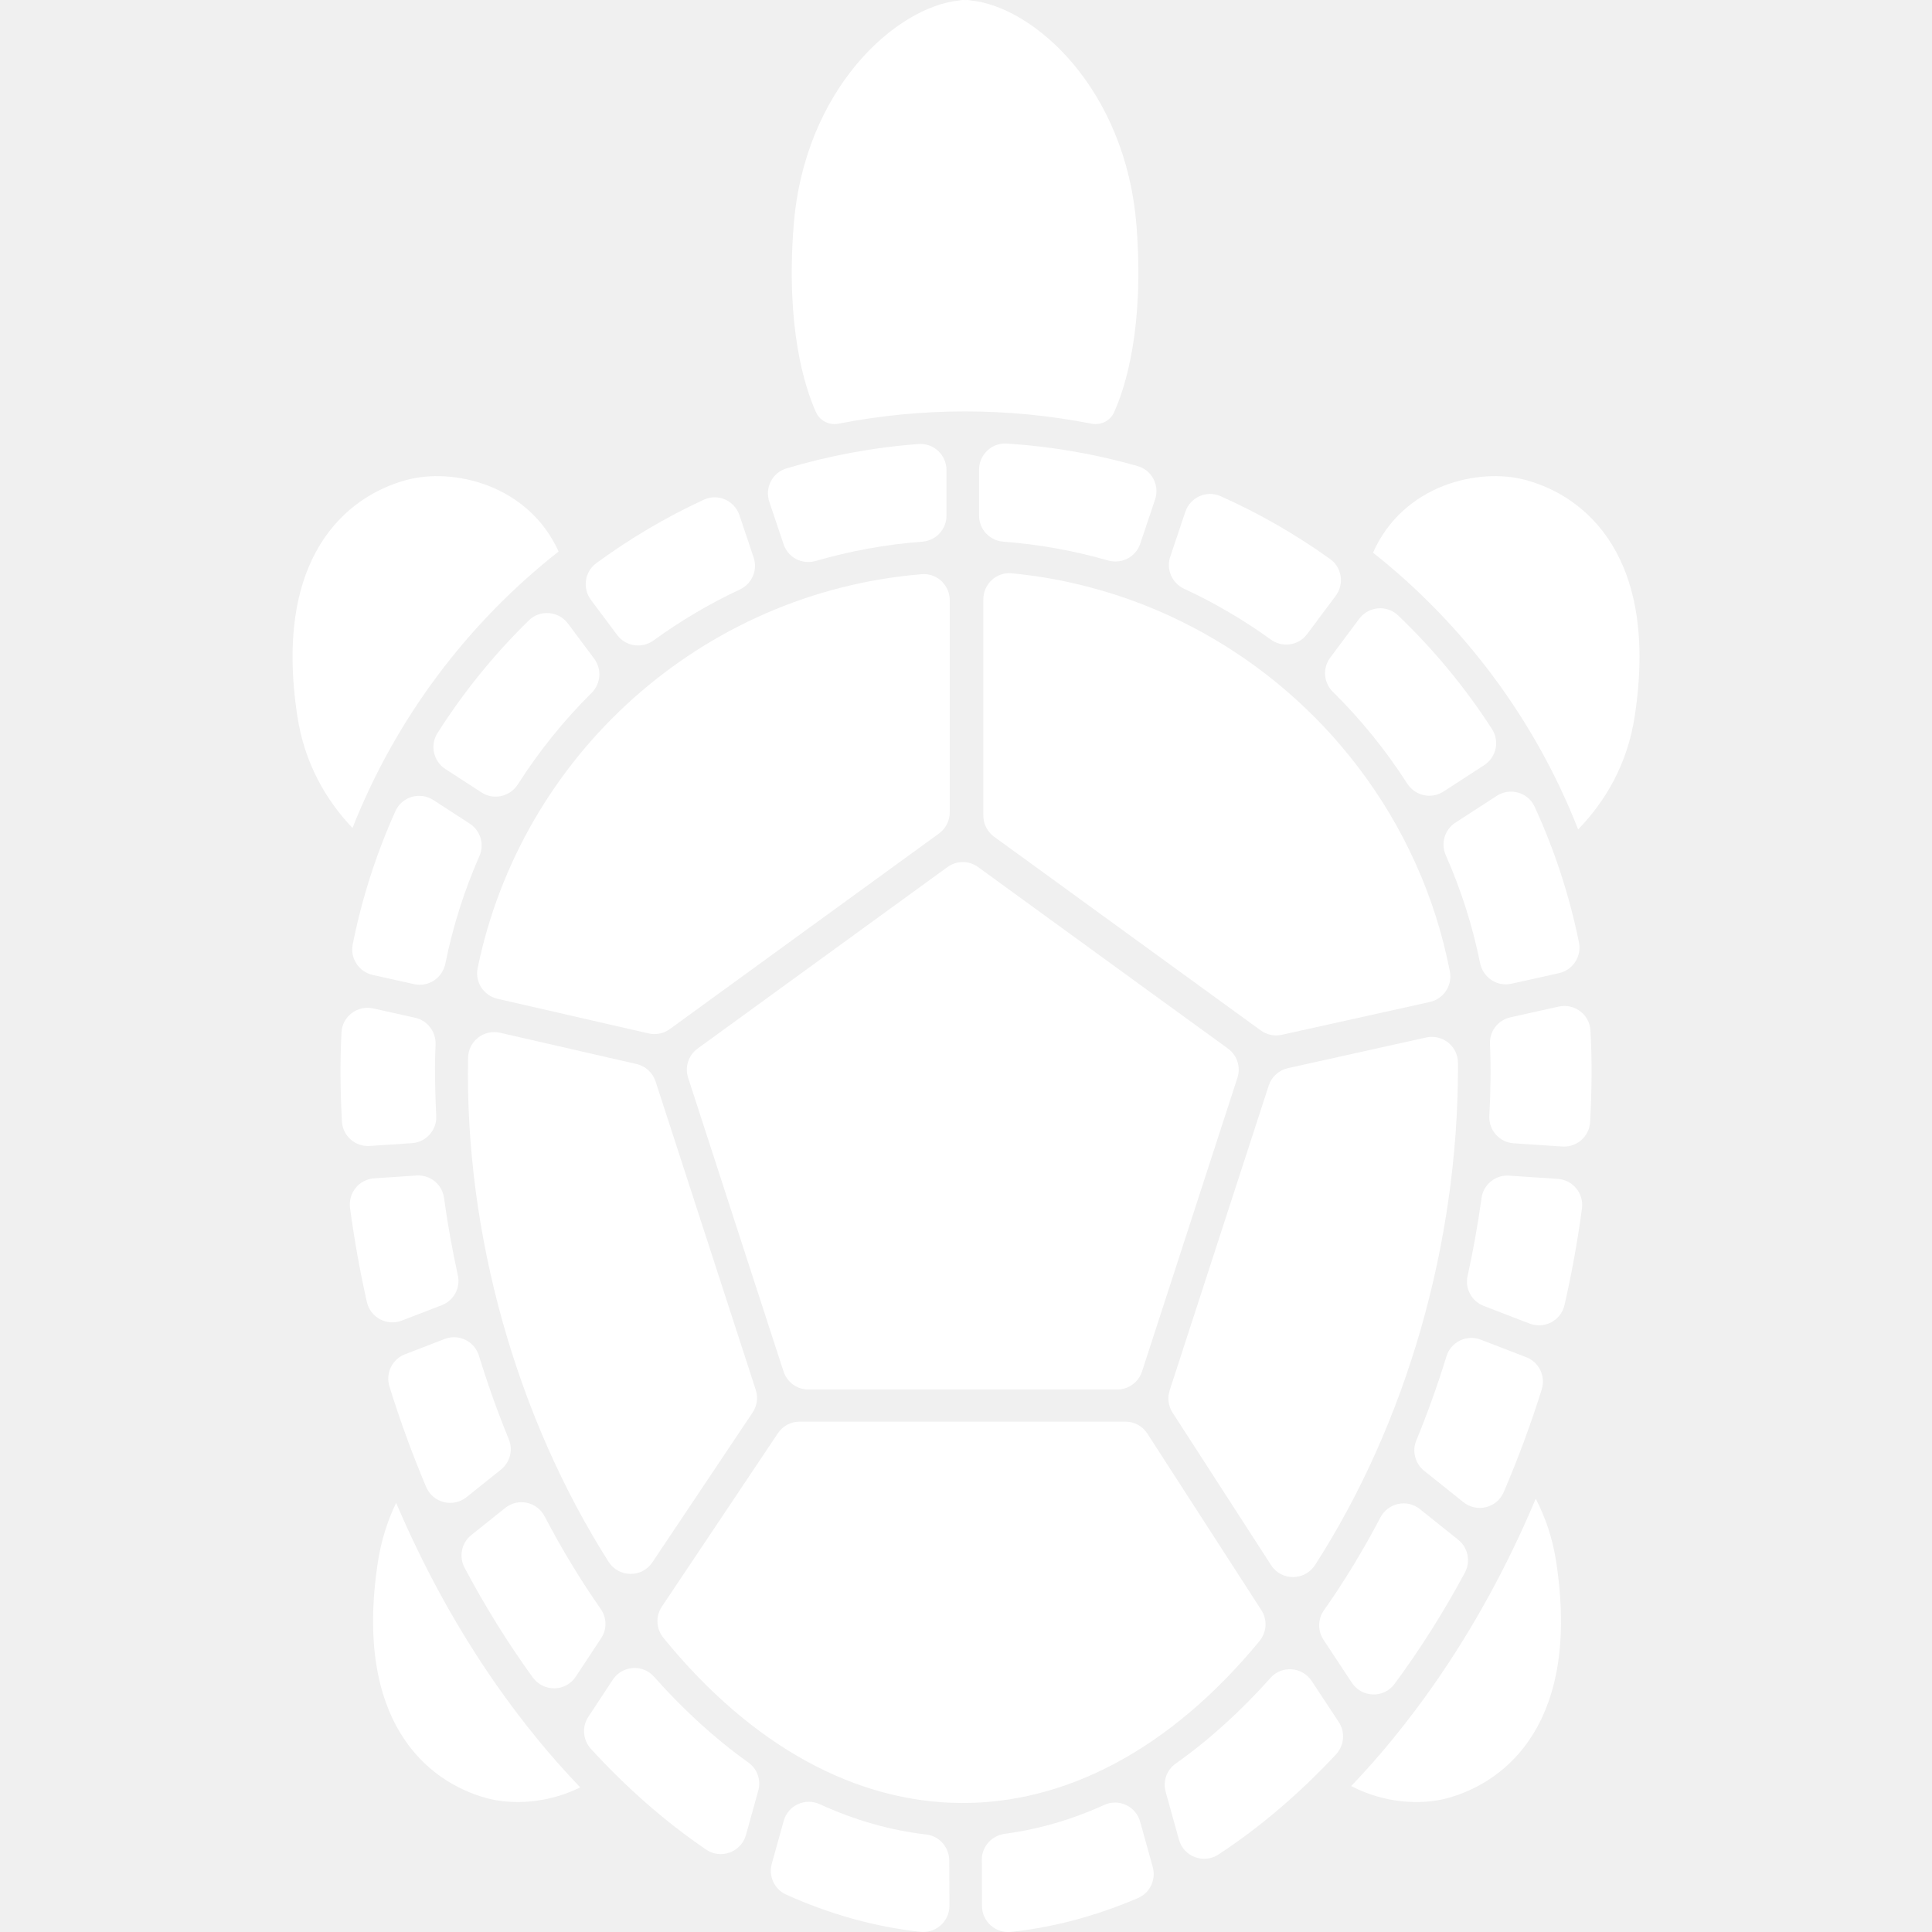
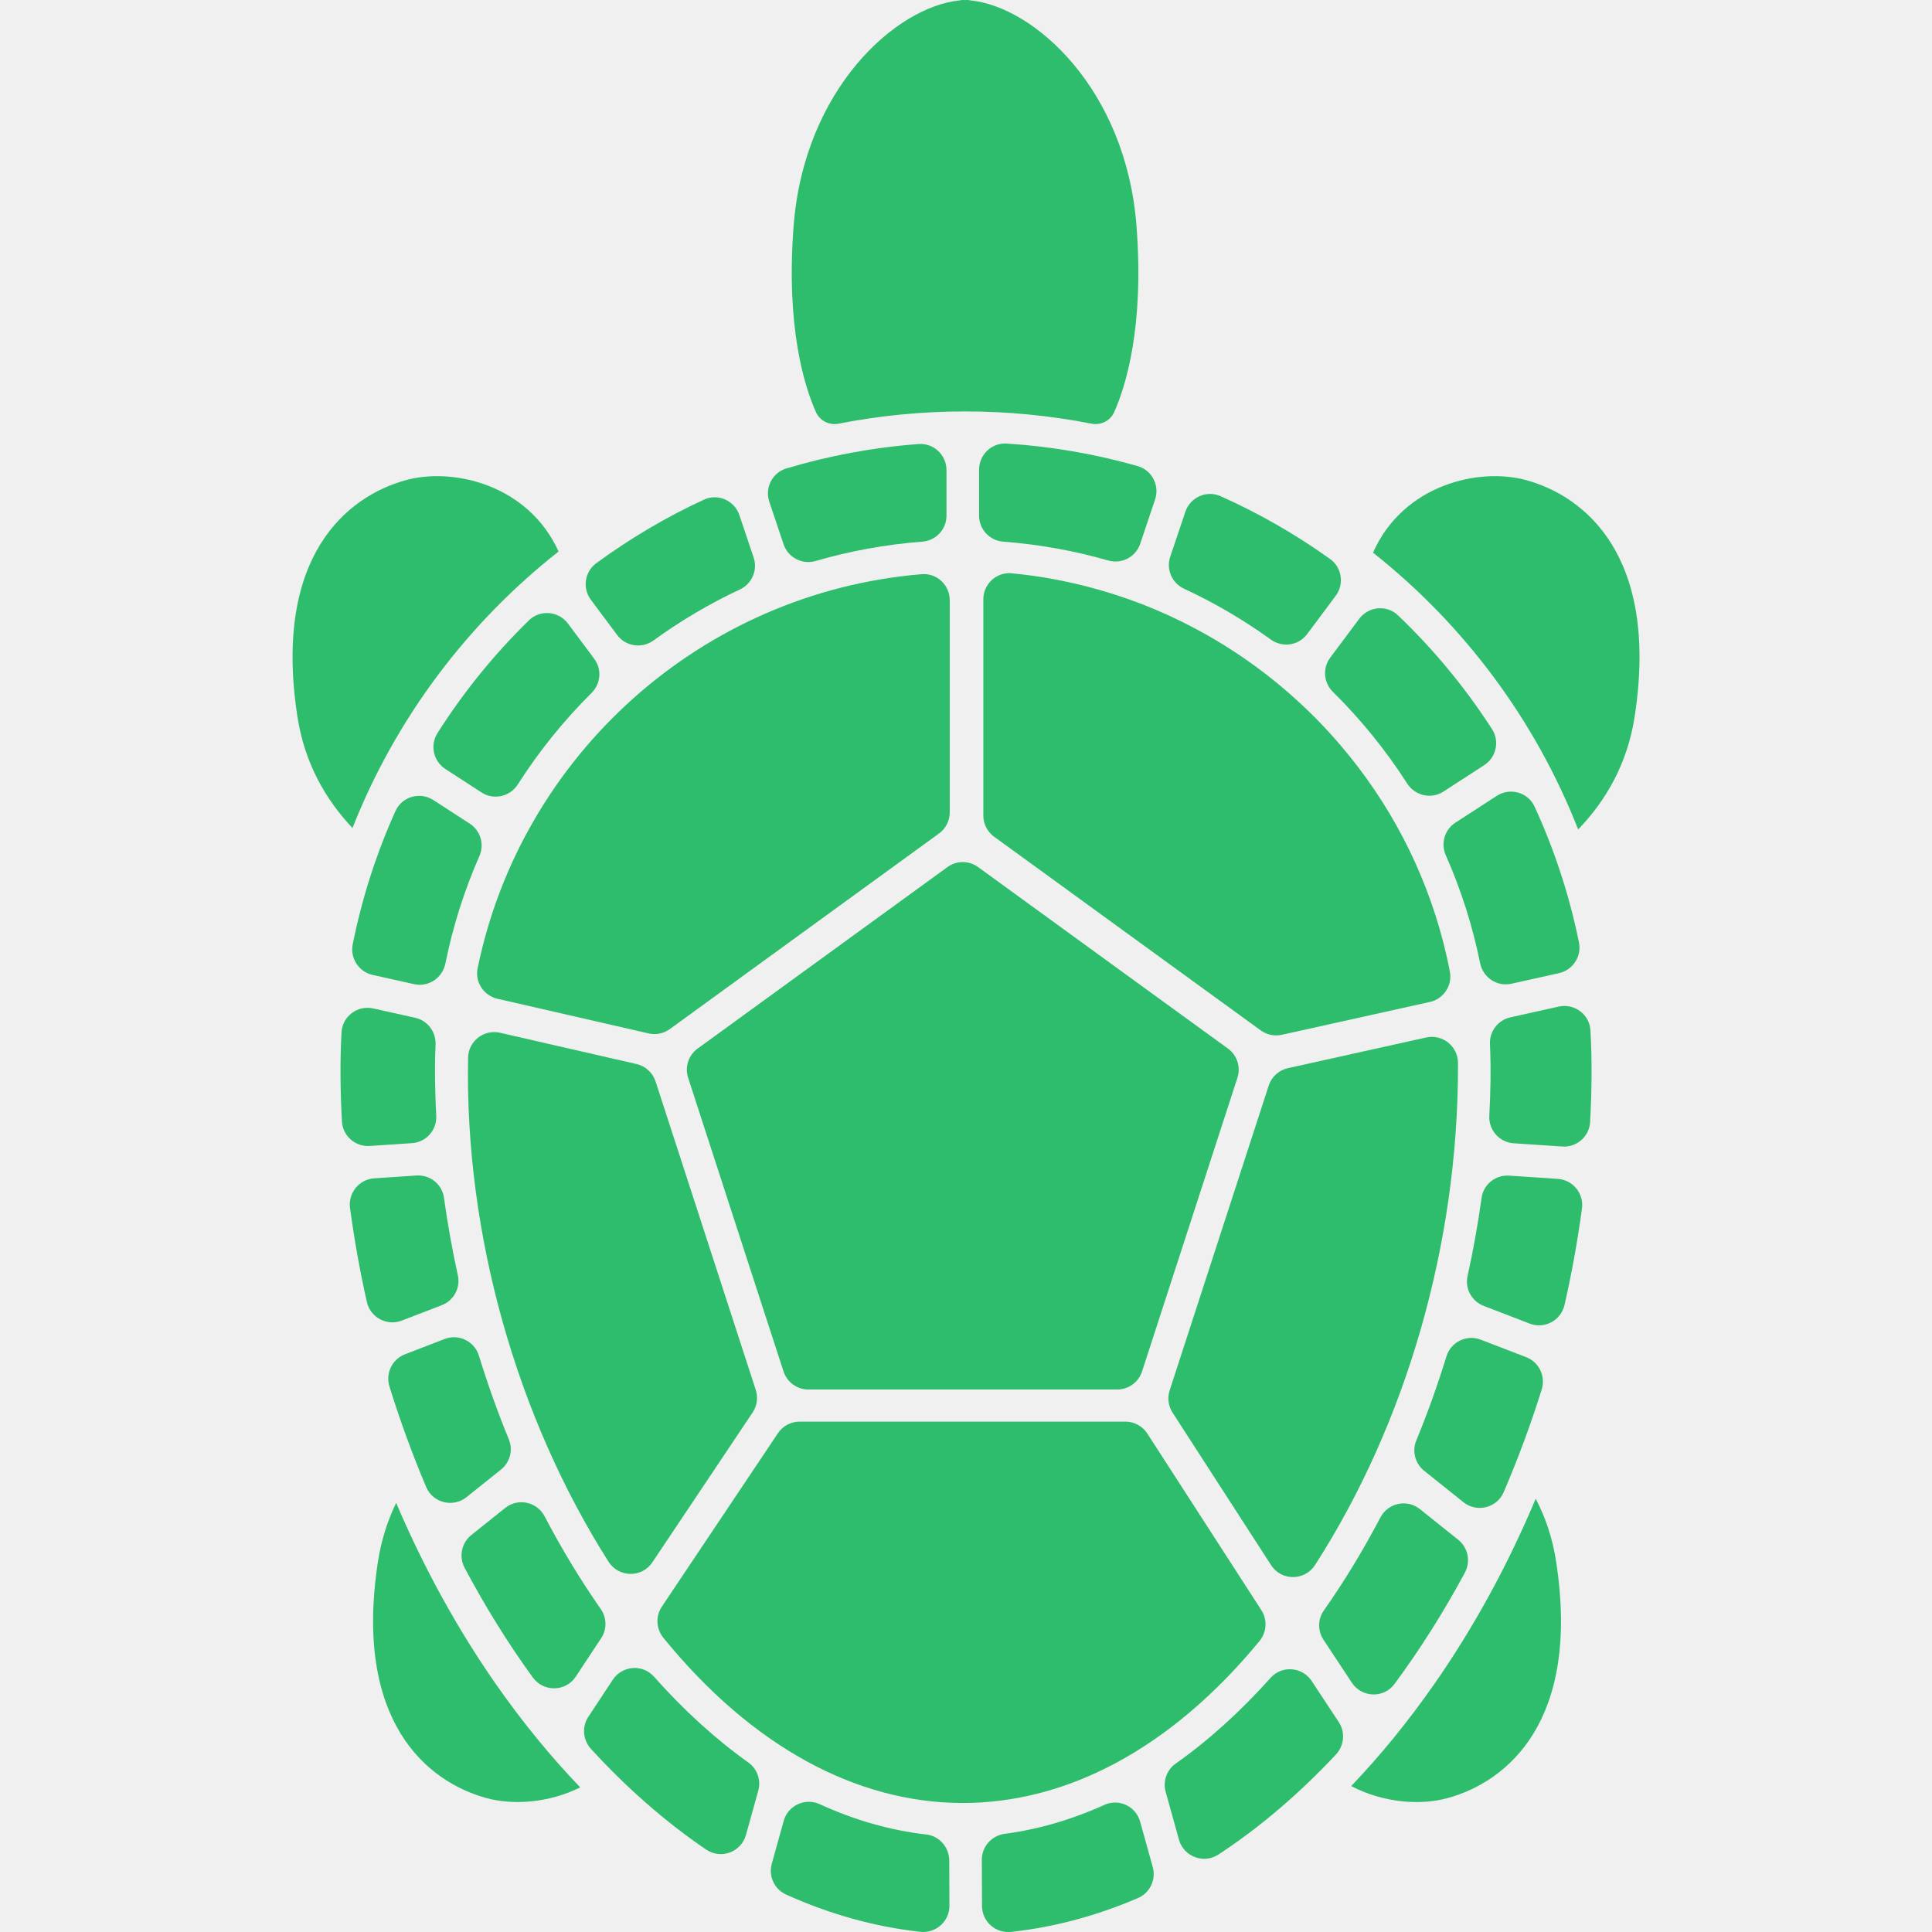
<svg xmlns="http://www.w3.org/2000/svg" width="54" height="54" viewBox="0 0 14.287 14.287" version="1.1" id="svg1267">
  <defs id="defs1264">
    <clipPath clipPathUnits="userSpaceOnUse" id="clipPath927">
      <path d="M 0,1080 H 1920 V 0 H 0 Z" id="path925" />
    </clipPath>
  </defs>
  <g id="layer1">
    <g id="g921" transform="matrix(0.3527778,0,0,-0.3527778,-238.9429,343.2925)">
      <g id="g923" clip-path="url(#clipPath927)">
        <g id="g929" transform="matrix(0.1366366,0,0,0.1366366,693.0951,943.5043)">
-           <path d="m 0,0 -15.384,-22.991 c -1.616,-2.414 -5.171,-2.353 -6.727,0.1 -14.036,22.113 -22.075,50.143 -21.541,77.337 0.049,2.533 2.435,4.373 4.905,3.807 l 20.941,-4.799 c 1.373,-0.315 2.479,-1.327 2.914,-2.666 L 0.48,3.464 C 0.859,2.297 0.683,1.02 0,0" style="fill:#ffffff;fill-opacity:1;fill-rule:nonzero;stroke:none" id="path931" />
+           <path d="m 0,0 -15.384,-22.991 c -1.616,-2.414 -5.171,-2.353 -6.727,0.1 -14.036,22.113 -22.075,50.143 -21.541,77.337 0.049,2.533 2.435,4.373 4.905,3.807 l 20.941,-4.799 c 1.373,-0.315 2.479,-1.327 2.914,-2.666 L 0.48,3.464 C 0.859,2.297 0.683,1.02 0,0" style="fill:#2ebd6d;fill-opacity:1;fill-rule:nonzero;stroke:none" id="path931" />
        </g>
        <g id="g933" transform="matrix(0.1366366,0,0,0.1366366,690.9146,951.4499)">
-           <path d="m 0,0 -23.192,5.317 c -2.11,0.484 -3.474,2.562 -3.039,4.683 6.679,32.604 34.302,57.663 68.139,60.454 2.316,0.192 4.291,-1.674 4.291,-3.998 V 33.912 c 0,-1.283 -0.614,-2.487 -1.651,-3.24 L 3.249,0.664 C 2.313,-0.017 1.128,-0.259 0,0" style="fill:#ffffff;fill-opacity:1;fill-rule:nonzero;stroke:none" id="path935" />
+           <path d="m 0,0 -23.192,5.317 c -2.11,0.484 -3.474,2.562 -3.039,4.683 6.679,32.604 34.302,57.663 68.139,60.454 2.316,0.192 4.291,-1.674 4.291,-3.998 V 33.912 c 0,-1.283 -0.614,-2.487 -1.651,-3.24 L 3.249,0.664 C 2.313,-0.017 1.128,-0.259 0,0" style="fill:#2ebd6d;fill-opacity:1;fill-rule:nonzero;stroke:none" id="path935" />
        </g>
        <g id="g937" transform="matrix(0.1366366,0,0,0.1366366,703.2573,950.52)">
-           <path d="m 0,0 -14.634,-45.053 c -0.54,-1.65 -2.07,-2.77 -3.809,-2.77 h -47.383 c -1.73,0 -3.269,1.12 -3.808,2.77 L -74.003,-31.618 -84.269,0 c -0.54,1.649 0.05,3.459 1.45,4.479 l 38.335,27.849 c 1.4,1.02 3.299,1.02 4.698,0 L -14.654,14.065 -1.859,4.778 -1.449,4.479 C -0.05,3.459 0.54,1.649 0,0" style="fill:#ffffff;fill-opacity:1;fill-rule:nonzero;stroke:none" id="path939" />
+           <path d="m 0,0 -14.634,-45.053 c -0.54,-1.65 -2.07,-2.77 -3.809,-2.77 h -47.383 c -1.73,0 -3.269,1.12 -3.808,2.77 L -74.003,-31.618 -84.269,0 c -0.54,1.649 0.05,3.459 1.45,4.479 l 38.335,27.849 c 1.4,1.02 3.299,1.02 4.698,0 L -14.654,14.065 -1.859,4.778 -1.449,4.479 C -0.05,3.459 0.54,1.649 0,0" style="fill:#2ebd6d;fill-opacity:1;fill-rule:nonzero;stroke:none" id="path939" />
        </g>
        <g id="g941" transform="matrix(0.1366366,0,0,0.1366366,701.3689,943.0621)">
-           <path d="m 0,0 17.494,-27.091 c 0.951,-1.473 0.825,-3.392 -0.291,-4.747 -27.481,-33.342 -64.148,-33.054 -91.449,0.505 -1.116,1.372 -1.22,3.312 -0.236,4.781 l 17.81,26.608 c 0.743,1.11 1.991,1.777 3.327,1.777 H -3.364 C -2.004,1.833 -0.738,1.143 0,0" style="fill:#ffffff;fill-opacity:1;fill-rule:nonzero;stroke:none" id="path943" />
+           <path d="m 0,0 17.494,-27.091 c 0.951,-1.473 0.825,-3.392 -0.291,-4.747 -27.481,-33.342 -64.148,-33.054 -91.449,0.505 -1.116,1.372 -1.22,3.312 -0.236,4.781 l 17.81,26.608 c 0.743,1.11 1.991,1.777 3.327,1.777 H -3.364 C -2.004,1.833 -0.738,1.143 0,0" style="fill:#2ebd6d;fill-opacity:1;fill-rule:nonzero;stroke:none" id="path943" />
        </g>
        <g id="g945" transform="matrix(0.1366366,0,0,0.1366366,707.29,952.1094)">
-           <path d="m 0,0 -15.095,-3.349 -7.616,-1.689 c -1.12,-0.25 -2.29,0 -3.22,0.67 l -24.041,17.463 -0.1,0.07 -8.507,6.188 -8.266,5.998 c -0.16,0.12 -0.311,0.24 -0.441,0.38 -0.769,0.749 -1.209,1.779 -1.209,2.859 v 33.178 c 0,2.349 2.009,4.218 4.338,3.998 3.889,-0.37 7.698,-1.049 11.396,-1.989 5.928,-1.509 11.576,-3.709 16.854,-6.538 1.869,-0.989 3.699,-2.069 5.478,-3.218 3.479,-2.25 6.778,-4.769 9.836,-7.548 2.469,-2.229 4.799,-4.618 6.948,-7.157 C -6.258,30.669 -0.79,20.333 2.109,8.997 2.469,7.567 2.799,6.118 3.079,4.648 3.489,2.519 2.109,0.46 0,0" style="fill:#ffffff;fill-opacity:1;fill-rule:nonzero;stroke:none" id="path947" />
+           <path d="m 0,0 -15.095,-3.349 -7.616,-1.689 c -1.12,-0.25 -2.29,0 -3.22,0.67 l -24.041,17.463 -0.1,0.07 -8.507,6.188 -8.266,5.998 c -0.16,0.12 -0.311,0.24 -0.441,0.38 -0.769,0.749 -1.209,1.779 -1.209,2.859 v 33.178 c 0,2.349 2.009,4.218 4.338,3.998 3.889,-0.37 7.698,-1.049 11.396,-1.989 5.928,-1.509 11.576,-3.709 16.854,-6.538 1.869,-0.989 3.699,-2.069 5.478,-3.218 3.479,-2.25 6.778,-4.769 9.836,-7.548 2.469,-2.229 4.799,-4.618 6.948,-7.157 C -6.258,30.669 -0.79,20.333 2.109,8.997 2.469,7.567 2.799,6.118 3.079,4.648 3.489,2.519 2.109,0.46 0,0" style="fill:#2ebd6d;fill-opacity:1;fill-rule:nonzero;stroke:none" id="path947" />
        </g>
        <g id="g949" transform="matrix(0.1366366,0,0,0.1366366,707.8808,950.7305)">
-           <path d="m 0,0 c -0.025,-27.036 -7.883,-54.434 -21.914,-76.271 -1.584,-2.464 -5.167,-2.502 -6.757,-0.042 l -15.119,23.402 c -0.654,1.012 -0.817,2.265 -0.445,3.411 l 15.198,46.764 c 0.439,1.348 1.558,2.364 2.942,2.672 L -4.881,4.642 C -2.4,5.192 -0.029,3.324 -0.004,0.783 -0.001,0.522 0,0.261 0,0" style="fill:#ffffff;fill-opacity:1;fill-rule:nonzero;stroke:none" id="path951" />
+           <path d="m 0,0 c -0.025,-27.036 -7.883,-54.434 -21.914,-76.271 -1.584,-2.464 -5.167,-2.502 -6.757,-0.042 l -15.119,23.402 c -0.654,1.012 -0.817,2.265 -0.445,3.411 l 15.198,46.764 c 0.439,1.348 1.558,2.364 2.942,2.672 L -4.881,4.642 C -2.4,5.192 -0.029,3.324 -0.004,0.783 -0.001,0.522 0,0.261 0,0" style="fill:#2ebd6d;fill-opacity:1;fill-rule:nonzero;stroke:none" id="path951" />
        </g>
        <g id="g953" transform="matrix(0.1366366,0,0,0.1366366,704.7181,959.82)">
-           <path d="m 0,0 4.386,5.877 c 1.335,1.789 0.962,4.338 -0.852,5.639 -5.238,3.756 -10.869,6.997 -16.821,9.651 -2.144,0.956 -4.647,-0.174 -5.395,-2.399 l -2.319,-6.898 c -0.651,-1.937 0.266,-4.044 2.12,-4.904 C -14.183,4.787 -9.729,2.17 -5.57,-0.832 -3.789,-2.118 -1.314,-1.761 0,0" style="fill:#ffffff;fill-opacity:1;fill-rule:nonzero;stroke:none" id="path955" />
+           <path d="m 0,0 4.386,5.877 c 1.335,1.789 0.962,4.338 -0.852,5.639 -5.238,3.756 -10.869,6.997 -16.821,9.651 -2.144,0.956 -4.647,-0.174 -5.395,-2.399 l -2.319,-6.898 c -0.651,-1.937 0.266,-4.044 2.12,-4.904 C -14.183,4.787 -9.729,2.17 -5.57,-0.832 -3.789,-2.118 -1.314,-1.761 0,0" style="fill:#2ebd6d;fill-opacity:1;fill-rule:nonzero;stroke:none" id="path955" />
        </g>
        <g id="g957" transform="matrix(0.1366366,0,0,0.1366366,691.0184,959.6882)">
-           <path d="m 0,0 c 4.14,3.006 8.572,5.63 13.249,7.819 1.846,0.865 2.756,2.967 2.106,4.898 l -2.185,6.5 C 12.416,21.461 9.879,22.588 7.729,21.595 1.878,18.891 -3.653,15.616 -8.796,11.841 -10.581,10.53 -10.938,8.002 -9.613,6.228 L -5.58,0.825 C -4.263,-0.94 -1.782,-1.293 0,0" style="fill:#ffffff;fill-opacity:1;fill-rule:nonzero;stroke:none" id="path959" />
+           <path d="m 0,0 c 4.14,3.006 8.572,5.63 13.249,7.819 1.846,0.865 2.756,2.967 2.106,4.898 l -2.185,6.5 C 12.416,21.461 9.879,22.588 7.729,21.595 1.878,18.891 -3.653,15.616 -8.796,11.841 -10.581,10.53 -10.938,8.002 -9.613,6.228 L -5.58,0.825 C -4.263,-0.94 -1.782,-1.293 0,0" style="fill:#2ebd6d;fill-opacity:1;fill-rule:nonzero;stroke:none" id="path959" />
        </g>
        <g id="g961" transform="matrix(0.1366366,0,0,0.1366366,707.5764,956.5198)">
-           <path d="m 0,0 6.25,4.053 c 1.852,1.2 2.392,3.678 1.196,5.533 -4.111,6.371 -8.952,12.225 -14.41,17.44 -1.731,1.655 -4.531,1.397 -5.963,-0.522 l -4.448,-5.959 c -1.199,-1.607 -1.016,-3.844 0.413,-5.252 C -12.664,11.055 -8.841,6.338 -5.57,1.235 -4.363,-0.647 -1.876,-1.217 0,0" style="fill:#ffffff;fill-opacity:1;fill-rule:nonzero;stroke:none" id="path963" />
+           <path d="m 0,0 6.25,4.053 c 1.852,1.2 2.392,3.678 1.196,5.533 -4.111,6.371 -8.952,12.225 -14.41,17.44 -1.731,1.655 -4.531,1.397 -5.963,-0.522 l -4.448,-5.959 c -1.199,-1.607 -1.016,-3.844 0.413,-5.252 C -12.664,11.055 -8.841,6.338 -5.57,1.235 -4.363,-0.647 -1.876,-1.217 0,0" style="fill:#2ebd6d;fill-opacity:1;fill-rule:nonzero;stroke:none" id="path963" />
        </g>
        <g id="g965" transform="matrix(0.1366366,0,0,0.1366366,709.0008,952.4915)">
-           <path d="m 0,0 7.302,1.627 c 2.129,0.475 3.496,2.57 3.062,4.707 -1.48,7.279 -3.783,14.259 -6.809,20.837 -1.014,2.205 -3.77,2.974 -5.806,1.653 l -6.347,-4.116 c -1.655,-1.073 -2.27,-3.186 -1.472,-4.991 C -7.749,14.466 -5.969,8.925 -4.805,3.163 -4.356,0.946 -2.208,-0.492 0,0" style="fill:#ffffff;fill-opacity:1;fill-rule:nonzero;stroke:none" id="path967" />
+           <path d="m 0,0 7.302,1.627 c 2.129,0.475 3.496,2.57 3.062,4.707 -1.48,7.279 -3.783,14.259 -6.809,20.837 -1.014,2.205 -3.77,2.974 -5.806,1.653 l -6.347,-4.116 c -1.655,-1.073 -2.27,-3.186 -1.472,-4.991 C -7.749,14.466 -5.969,8.925 -4.805,3.163 -4.356,0.946 -2.208,-0.492 0,0" style="fill:#2ebd6d;fill-opacity:1;fill-rule:nonzero;stroke:none" id="path967" />
        </g>
        <g id="g969" transform="matrix(0.1366366,0,0,0.1366366,698.348,961.7584)">
-           <path d="m 0,0 c 5.541,-0.422 10.926,-1.403 16.102,-2.888 2.064,-0.593 4.228,0.525 4.912,2.561 l 2.284,6.795 c 0.725,2.157 -0.484,4.502 -2.672,5.125 -6.446,1.836 -13.168,3.013 -20.092,3.458 -2.298,0.147 -4.239,-1.7 -4.239,-4.004 V 3.984 C -3.705,1.89 -2.088,0.159 0,0" style="fill:#ffffff;fill-opacity:1;fill-rule:nonzero;stroke:none" id="path971" />
+           <path d="m 0,0 c 5.541,-0.422 10.926,-1.403 16.102,-2.888 2.064,-0.593 4.228,0.525 4.912,2.561 l 2.284,6.795 c 0.725,2.157 -0.484,4.502 -2.672,5.125 -6.446,1.836 -13.168,3.013 -20.092,3.458 -2.298,0.147 -4.239,-1.7 -4.239,-4.004 V 3.984 C -3.705,1.89 -2.088,0.159 0,0" style="fill:#2ebd6d;fill-opacity:1;fill-rule:nonzero;stroke:none" id="path971" />
        </g>
        <g id="g973" transform="matrix(0.1366366,0,0,0.1366366,689.9087,939.3884)">
-           <path d="m 0,0 c -3.129,4.481 -6,9.231 -8.595,14.193 -1.169,2.236 -4.076,2.858 -6.046,1.283 l -5.198,-4.157 c -1.513,-1.21 -1.933,-3.324 -1.024,-5.034 3.155,-5.941 6.651,-11.569 10.446,-16.803 1.652,-2.278 5.057,-2.234 6.607,0.116 l 3.898,5.906 c 0.9,1.364 0.863,3.134 -0.072,4.474 C 0.01,-0.015 0.005,-0.008 0,0" style="fill:#ffffff;fill-opacity:1;fill-rule:nonzero;stroke:none" id="path975" />
+           <path d="m 0,0 c -3.129,4.481 -6,9.231 -8.595,14.193 -1.169,2.236 -4.076,2.858 -6.046,1.283 l -5.198,-4.157 c -1.513,-1.21 -1.933,-3.324 -1.024,-5.034 3.155,-5.941 6.651,-11.569 10.446,-16.803 1.652,-2.278 5.057,-2.234 6.607,0.116 l 3.898,5.906 c 0.9,1.364 0.863,3.134 -0.072,4.474 C 0.01,-0.015 0.005,-0.008 0,0" style="fill:#2ebd6d;fill-opacity:1;fill-rule:nonzero;stroke:none" id="path975" />
        </g>
        <g id="g977" transform="matrix(0.1366366,0,0,0.1366366,706.2538,941.3029)">
-           <path d="m 0,0 c -2.613,-4.984 -5.488,-9.733 -8.681,-14.273 -0.941,-1.338 -0.943,-3.124 -0.042,-4.49 l 4.343,-6.581 c 1.522,-2.306 4.892,-2.432 6.536,-0.211 3.927,5.304 7.542,11.025 10.802,17.08 0.923,1.713 0.507,3.84 -1.013,5.055 L 6.055,1.291 C 4.082,2.869 1.173,2.238 0,0" style="fill:#ffffff;fill-opacity:1;fill-rule:nonzero;stroke:none" id="path979" />
+           <path d="m 0,0 c -2.613,-4.984 -5.488,-9.733 -8.681,-14.273 -0.941,-1.338 -0.943,-3.124 -0.042,-4.49 l 4.343,-6.581 c 1.522,-2.306 4.892,-2.432 6.536,-0.211 3.927,5.304 7.542,11.025 10.802,17.08 0.923,1.713 0.507,3.84 -1.013,5.055 L 6.055,1.291 C 4.082,2.869 1.173,2.238 0,0" style="fill:#2ebd6d;fill-opacity:1;fill-rule:nonzero;stroke:none" id="path979" />
        </g>
        <g id="g981" transform="matrix(0.1366366,0,0,0.1366366,686.4367,950.7305)">
-           <path d="m 0,0 c 0,1.182 0.031,2.357 0.087,3.525 0.095,1.961 -1.21,3.712 -3.126,4.14 l -6.43,1.432 c -2.399,0.535 -4.737,-1.195 -4.87,-3.649 -0.248,-4.538 -0.181,-9.13 0.062,-13.677 0.119,-2.227 2.045,-3.922 4.27,-3.773 l 6.473,0.433 c 2.18,0.146 3.839,2.012 3.726,4.194 C 0.065,-4.916 0,-2.456 0,0" style="fill:#ffffff;fill-opacity:1;fill-rule:nonzero;stroke:none" id="path983" />
+           <path d="m 0,0 c 0,1.182 0.031,2.357 0.087,3.525 0.095,1.961 -1.21,3.712 -3.126,4.14 l -6.43,1.432 c -2.399,0.535 -4.737,-1.195 -4.87,-3.649 -0.248,-4.538 -0.181,-9.13 0.062,-13.677 0.119,-2.227 2.045,-3.922 4.27,-3.773 l 6.473,0.433 c 2.18,0.146 3.839,2.012 3.726,4.194 C 0.065,-4.916 0,-2.456 0,0" style="fill:#2ebd6d;fill-opacity:1;fill-rule:nonzero;stroke:none" id="path983" />
        </g>
        <g id="g985" transform="matrix(0.1366366,0,0,0.1366366,687.1657,955.8469)">
-           <path d="m 0,0 -5.581,3.619 c -2.045,1.327 -4.816,0.545 -5.817,-1.679 -2.915,-6.468 -5.133,-13.318 -6.56,-20.453 -0.427,-2.134 0.94,-4.22 3.064,-4.694 l 6.349,-1.415 c 2.209,-0.492 4.359,0.949 4.805,3.168 1.156,5.741 2.921,11.264 5.225,16.499 C 2.273,-3.163 1.643,-1.066 0,0" style="fill:#ffffff;fill-opacity:1;fill-rule:nonzero;stroke:none" id="path987" />
+           <path d="m 0,0 -5.581,3.619 c -2.045,1.327 -4.816,0.545 -5.817,-1.679 -2.915,-6.468 -5.133,-13.318 -6.56,-20.453 -0.427,-2.134 0.94,-4.22 3.064,-4.694 l 6.349,-1.415 c 2.209,-0.492 4.359,0.949 4.805,3.168 1.156,5.741 2.921,11.264 5.225,16.499 C 2.273,-3.163 1.643,-1.066 0,0" style="fill:#2ebd6d;fill-opacity:1;fill-rule:nonzero;stroke:none" id="path987" />
        </g>
        <g id="g989" transform="matrix(0.1366366,0,0,0.1366366,688.1739,956.6708)">
-           <path d="m 0,0 c 3.248,5.089 7.042,9.796 11.309,14.028 1.421,1.41 1.602,3.641 0.404,5.245 L 7.687,24.668 C 6.245,26.6 3.419,26.846 1.695,25.162 -3.62,19.969 -8.335,14.166 -12.334,7.863 -13.51,6.01 -12.964,3.55 -11.123,2.355 l 5.548,-3.597 C -3.696,-2.461 -1.205,-1.888 0,0" style="fill:#ffffff;fill-opacity:1;fill-rule:nonzero;stroke:none" id="path991" />
+           <path d="m 0,0 c 3.248,5.089 7.042,9.796 11.309,14.028 1.421,1.41 1.602,3.641 0.404,5.245 L 7.687,24.668 C 6.245,26.6 3.419,26.846 1.695,25.162 -3.62,19.969 -8.335,14.166 -12.334,7.863 -13.51,6.01 -12.964,3.55 -11.123,2.355 l 5.548,-3.597 C -3.696,-2.461 -1.205,-1.888 0,0" style="fill:#2ebd6d;fill-opacity:1;fill-rule:nonzero;stroke:none" id="path991" />
        </g>
        <g id="g993" transform="matrix(0.1366366,0,0,0.1366366,708.4197,945.7384)">
-           <path d="m 0,0 7.046,-2.715 c 2.281,-0.879 4.811,0.474 5.354,2.858 1.108,4.865 2.004,9.804 2.676,14.789 0.311,2.304 -1.384,4.397 -3.704,4.552 L 3.898,19.985 C 1.811,20.125 -0.043,18.637 -0.328,16.565 -0.883,12.536 -1.604,8.529 -2.478,4.562 -2.9,2.643 -1.834,0.706 0,0" style="fill:#ffffff;fill-opacity:1;fill-rule:nonzero;stroke:none" id="path995" />
+           <path d="m 0,0 7.046,-2.715 c 2.281,-0.879 4.811,0.474 5.354,2.858 1.108,4.865 2.004,9.804 2.676,14.789 0.311,2.304 -1.384,4.397 -3.704,4.552 L 3.898,19.985 C 1.811,20.125 -0.043,18.637 -0.328,16.565 -0.883,12.536 -1.604,8.529 -2.478,4.562 -2.9,2.643 -1.834,0.706 0,0" style="fill:#2ebd6d;fill-opacity:1;fill-rule:nonzero;stroke:none" id="path995" />
        </g>
        <g id="g997" transform="matrix(0.1366366,0,0,0.1366366,709.9916,952.0125)">
-           <path d="m 0,0 -7.423,-1.654 c -1.898,-0.423 -3.212,-2.148 -3.121,-4.09 0.169,-3.657 0.097,-7.338 -0.099,-11.006 -0.117,-2.192 1.537,-4.074 3.727,-4.221 l 7.468,-0.5 c 2.225,-0.149 4.151,1.546 4.271,3.773 0.252,4.674 0.318,9.396 0.048,14.059 C 4.729,-1.189 2.395,0.534 0,0" style="fill:#ffffff;fill-opacity:1;fill-rule:nonzero;stroke:none" id="path999" />
+           <path d="m 0,0 -7.423,-1.654 c -1.898,-0.423 -3.212,-2.148 -3.121,-4.09 0.169,-3.657 0.097,-7.338 -0.099,-11.006 -0.117,-2.192 1.537,-4.074 3.727,-4.221 l 7.468,-0.5 c 2.225,-0.149 4.151,1.546 4.271,3.773 0.252,4.674 0.318,9.396 0.048,14.059 C 4.729,-1.189 2.395,0.534 0,0" style="fill:#2ebd6d;fill-opacity:1;fill-rule:nonzero;stroke:none" id="path999" />
        </g>
        <g id="g1001" transform="matrix(0.1366366,0,0,0.1366366,707.6391,944.6812)">
-           <path d="m 0,0 c -1.354,-4.396 -2.898,-8.714 -4.633,-12.922 -0.678,-1.645 -0.163,-3.542 1.227,-4.653 l 6.002,-4.8 c 2.061,-1.648 5.138,-0.894 6.181,1.531 2.19,5.092 4.142,10.356 5.834,15.75 0.636,2.026 -0.396,4.199 -2.377,4.963 L 5.258,2.556 C 3.095,3.389 0.682,2.216 0,0" style="fill:#ffffff;fill-opacity:1;fill-rule:nonzero;stroke:none" id="path1003" />
+           <path d="m 0,0 c -1.354,-4.396 -2.898,-8.714 -4.633,-12.922 -0.678,-1.645 -0.163,-3.542 1.227,-4.653 l 6.002,-4.8 c 2.061,-1.648 5.138,-0.894 6.181,1.531 2.19,5.092 4.142,10.356 5.834,15.75 0.636,2.026 -0.396,4.199 -2.377,4.963 L 5.258,2.556 C 3.095,3.389 0.682,2.216 0,0" style="fill:#2ebd6d;fill-opacity:1;fill-rule:nonzero;stroke:none" id="path1003" />
        </g>
        <g id="g1005" transform="matrix(0.1366366,0,0,0.1366366,703.9523,937.9421)">
-           <path d="m 0,0 c -4.63,-5.185 -9.511,-9.589 -14.568,-13.167 -1.373,-0.971 -1.978,-2.701 -1.528,-4.32 l 2.04,-7.341 c 0.728,-2.616 3.794,-3.769 6.064,-2.278 6.404,4.205 12.441,9.377 18.018,15.342 1.273,1.363 1.466,3.414 0.439,4.97 L 6.304,-0.486 C 4.865,1.694 1.74,1.948 0,0" style="fill:#ffffff;fill-opacity:1;fill-rule:nonzero;stroke:none" id="path1007" />
+           <path d="m 0,0 c -4.63,-5.185 -9.511,-9.589 -14.568,-13.167 -1.373,-0.971 -1.978,-2.701 -1.528,-4.32 l 2.04,-7.341 c 0.728,-2.616 3.794,-3.769 6.064,-2.278 6.404,4.205 12.441,9.377 18.018,15.342 1.273,1.363 1.466,3.414 0.439,4.97 L 6.304,-0.486 C 4.865,1.694 1.74,1.948 0,0" style="fill:#2ebd6d;fill-opacity:1;fill-rule:nonzero;stroke:none" id="path1007" />
        </g>
        <g id="g1009" transform="matrix(0.1366366,0,0,0.1366366,693.0065,936.1659)">
-           <path d="m 0,0 c -5.033,3.591 -9.888,8 -14.494,13.185 -1.738,1.957 -4.869,1.707 -6.311,-0.478 l -3.75,-5.683 c -1.019,-1.544 -0.838,-3.577 0.411,-4.94 5.464,-5.964 11.378,-11.168 17.657,-15.436 2.266,-1.54 5.379,-0.394 6.113,2.247 l 1.888,6.793 C 1.963,-2.697 1.364,-0.974 0,0" style="fill:#ffffff;fill-opacity:1;fill-rule:nonzero;stroke:none" id="path1011" />
+           <path d="m 0,0 c -5.033,3.591 -9.888,8 -14.494,13.185 -1.738,1.957 -4.869,1.707 -6.311,-0.478 l -3.75,-5.683 c -1.019,-1.544 -0.838,-3.577 0.411,-4.94 5.464,-5.964 11.378,-11.168 17.657,-15.436 2.266,-1.54 5.379,-0.394 6.113,2.247 l 1.888,6.793 C 1.963,-2.697 1.364,-0.974 0,0" style="fill:#2ebd6d;fill-opacity:1;fill-rule:nonzero;stroke:none" id="path1011" />
        </g>
        <g id="g1013" transform="matrix(0.1366366,0,0,0.1366366,697.2203,933.1637)">
-           <path d="m 0,0 -0.026,6.934 c -0.008,2.025 -1.506,3.769 -3.518,4 -5.531,0.632 -11.007,2.2 -16.353,4.652 -2.241,1.027 -4.868,-0.185 -5.528,-2.56 l -1.83,-6.583 c -0.528,-1.9 0.401,-3.914 2.199,-4.724 6.585,-2.968 13.468,-4.928 20.565,-5.714 C -2.095,-4.261 0.009,-2.411 0,0" style="fill:#ffffff;fill-opacity:1;fill-rule:nonzero;stroke:none" id="path1015" />
+           <path d="m 0,0 -0.026,6.934 c -0.008,2.025 -1.506,3.769 -3.518,4 -5.531,0.632 -11.007,2.2 -16.353,4.652 -2.241,1.027 -4.868,-0.185 -5.528,-2.56 l -1.83,-6.583 c -0.528,-1.9 0.401,-3.914 2.199,-4.724 6.585,-2.968 13.468,-4.928 20.565,-5.714 C -2.095,-4.261 0.009,-2.411 0,0" style="fill:#2ebd6d;fill-opacity:1;fill-rule:nonzero;stroke:none" id="path1015" />
        </g>
        <g id="g1017" transform="matrix(0.1366366,0,0,0.1366366,686.9165,946.3759)">
-           <path d="m 0,0 c -0.865,3.94 -1.58,7.918 -2.13,11.918 -0.285,2.072 -2.139,3.561 -4.226,3.421 l -6.485,-0.435 c -2.319,-0.155 -4.014,-2.245 -3.705,-4.548 0.651,-4.856 1.515,-9.669 2.58,-14.412 0.536,-2.389 3.071,-3.746 5.356,-2.866 l 6.132,2.362 C -0.644,-3.854 0.421,-1.919 0,0" style="fill:#ffffff;fill-opacity:1;fill-rule:nonzero;stroke:none" id="path1019" />
+           <path d="m 0,0 c -0.865,3.94 -1.58,7.918 -2.13,11.918 -0.285,2.072 -2.139,3.561 -4.226,3.421 l -6.485,-0.435 c -2.319,-0.155 -4.014,-2.245 -3.705,-4.548 0.651,-4.856 1.515,-9.669 2.58,-14.412 0.536,-2.389 3.071,-3.746 5.356,-2.866 l 6.132,2.362 C -0.644,-3.854 0.421,-1.919 0,0" style="fill:#2ebd6d;fill-opacity:1;fill-rule:nonzero;stroke:none" id="path1019" />
        </g>
        <g id="g1021" transform="matrix(0.1366366,0,0,0.1366366,686.6391,945.0447)">
-           <path d="m 0,0 -6.084,-2.345 c -1.977,-0.76 -3.01,-2.926 -2.382,-4.949 1.637,-5.276 3.521,-10.429 5.634,-15.42 1.033,-2.438 4.122,-3.204 6.189,-1.55 l 5.271,4.215 c 1.385,1.107 1.899,2.996 1.226,4.636 -1.72,4.187 -3.252,8.482 -4.595,12.854 C 4.578,-0.342 2.164,0.833 0,0" style="fill:#ffffff;fill-opacity:1;fill-rule:nonzero;stroke:none" id="path1023" />
+           <path d="m 0,0 -6.084,-2.345 c -1.977,-0.76 -3.01,-2.926 -2.382,-4.949 1.637,-5.276 3.521,-10.429 5.634,-15.42 1.033,-2.438 4.122,-3.204 6.189,-1.55 l 5.271,4.215 c 1.385,1.107 1.899,2.996 1.226,4.636 -1.72,4.187 -3.252,8.482 -4.595,12.854 C 4.578,-0.342 2.164,0.833 0,0" style="fill:#2ebd6d;fill-opacity:1;fill-rule:nonzero;stroke:none" id="path1023" />
        </g>
        <g id="g1025" transform="matrix(0.1366366,0,0,0.1366366,700.4698,935.2795)">
-           <path d="m 0,0 c -5.001,-2.269 -10.115,-3.76 -15.28,-4.441 -2.016,-0.266 -3.538,-1.952 -3.531,-3.986 l 0.027,-7.099 c 0.009,-2.392 2.098,-4.227 4.476,-3.967 6.703,0.732 13.214,2.514 19.465,5.201 1.833,0.788 2.789,2.826 2.255,4.748 l -1.935,6.96 C 4.823,-0.23 2.225,1.009 0,0" style="fill:#ffffff;fill-opacity:1;fill-rule:nonzero;stroke:none" id="path1027" />
+           <path d="m 0,0 c -5.001,-2.269 -10.115,-3.76 -15.28,-4.441 -2.016,-0.266 -3.538,-1.952 -3.531,-3.986 l 0.027,-7.099 c 0.009,-2.392 2.098,-4.227 4.476,-3.967 6.703,0.732 13.214,2.514 19.465,5.201 1.833,0.788 2.789,2.826 2.255,4.748 l -1.935,6.96 C 4.823,-0.23 2.225,1.009 0,0" style="fill:#2ebd6d;fill-opacity:1;fill-rule:nonzero;stroke:none" id="path1027" />
        </g>
        <g id="g1029" transform="matrix(0.1366366,0,0,0.1366366,694.4169,961.3534)">
-           <path d="m 0,0 c 5.256,1.528 10.729,2.535 16.364,2.964 2.088,0.159 3.703,1.89 3.703,3.984 v 6.992 c 0,2.321 -1.968,4.175 -4.282,4.002 C 8.789,17.417 2.002,16.141 -4.496,14.196 -6.656,13.549 -7.837,11.223 -7.118,9.085 L -4.924,2.558 C -4.238,0.517 -2.067,-0.601 0,0" style="fill:#ffffff;fill-opacity:1;fill-rule:nonzero;stroke:none" id="path1031" />
+           <path d="m 0,0 c 5.256,1.528 10.729,2.535 16.364,2.964 2.088,0.159 3.703,1.89 3.703,3.984 v 6.992 c 0,2.321 -1.968,4.175 -4.282,4.002 C 8.789,17.417 2.002,16.141 -4.496,14.196 -6.656,13.549 -7.837,11.223 -7.118,9.085 L -4.924,2.558 C -4.238,0.517 -2.067,-0.601 0,0" style="fill:#2ebd6d;fill-opacity:1;fill-rule:nonzero;stroke:none" id="path1031" />
        </g>
        <g id="g1033" transform="matrix(0.1366366,0,0,0.1366366,697.548,964.4882)">
-           <path d="m 0,0 c 6.635,0 13.12,-0.649 19.399,-1.878 1.433,-0.28 2.876,0.428 3.473,1.76 1.761,3.936 4.628,12.986 3.43,28.563 C 24.682,49.521 10.557,62.107 0.827,63.055 0.668,63.095 0.505,63.12 0.335,63.12 0.226,63.12 0.111,63.109 0,63.106 c -0.111,0.003 -0.225,0.014 -0.335,0.014 -0.17,0 -0.332,-0.025 -0.491,-0.065 -9.73,-0.948 -23.855,-13.534 -25.476,-34.61 -1.198,-15.577 1.669,-24.627 3.431,-28.563 0.596,-1.332 2.04,-2.04 3.472,-1.76 C -13.119,-0.649 -6.634,0 0,0" style="fill:#ffffff;fill-opacity:1;fill-rule:nonzero;stroke:none" id="path1035" />
+           <path d="m 0,0 c 6.635,0 13.12,-0.649 19.399,-1.878 1.433,-0.28 2.876,0.428 3.473,1.76 1.761,3.936 4.628,12.986 3.43,28.563 C 24.682,49.521 10.557,62.107 0.827,63.055 0.668,63.095 0.505,63.12 0.335,63.12 0.226,63.12 0.111,63.109 0,63.106 c -0.111,0.003 -0.225,0.014 -0.335,0.014 -0.17,0 -0.332,-0.025 -0.491,-0.065 -9.73,-0.948 -23.855,-13.534 -25.476,-34.61 -1.198,-15.577 1.669,-24.627 3.431,-28.563 0.596,-1.332 2.04,-2.04 3.472,-1.76 C -13.119,-0.649 -6.634,0 0,0" style="fill:#2ebd6d;fill-opacity:1;fill-rule:nonzero;stroke:none" id="path1035" />
        </g>
        <g id="g1037" transform="matrix(0.1366366,0,0,0.1366366,689.0278,961.5522)">
-           <path d="m 0,0 c -13.985,-11.006 -24.991,-25.621 -31.619,-42.424 -4.089,4.318 -7.357,9.926 -8.457,17.133 -3.748,24.491 7.537,33.738 16.644,36.237 C -16.234,12.925 -4.689,10.306 0,0" style="fill:#ffffff;fill-opacity:1;fill-rule:nonzero;stroke:none" id="path1039" />
+           <path d="m 0,0 c -13.985,-11.006 -24.991,-25.621 -31.619,-42.424 -4.089,4.318 -7.357,9.926 -8.457,17.133 -3.748,24.491 7.537,33.738 16.644,36.237 C -16.234,12.925 -4.689,10.306 0,0" style="fill:#2ebd6d;fill-opacity:1;fill-rule:nonzero;stroke:none" id="path1039" />
        </g>
        <g id="g1041" transform="matrix(0.1366366,0,0,0.1366366,689.4812,935.6458)">
-           <path d="m 0,0 c -4.838,-2.409 -10.316,-2.759 -14.405,-1.64 -9.096,2.499 -20.383,11.746 -16.634,36.237 0.52,3.349 1.49,6.358 2.799,9.047 4.229,-9.926 9.367,-19.303 15.325,-27.84 C -8.847,9.986 -4.528,4.708 0,0" style="fill:#ffffff;fill-opacity:1;fill-rule:nonzero;stroke:none" id="path1043" />
+           <path d="m 0,0 c -4.838,-2.409 -10.316,-2.759 -14.405,-1.64 -9.096,2.499 -20.383,11.746 -16.634,36.237 0.52,3.349 1.49,6.358 2.799,9.047 4.229,-9.926 9.367,-19.303 15.325,-27.84 C -8.847,9.986 -4.528,4.708 0,0" style="fill:#2ebd6d;fill-opacity:1;fill-rule:nonzero;stroke:none" id="path1043" />
        </g>
        <g id="g1045" transform="matrix(0.1366366,0,0,0.1366366,711.5851,958.0966)">
-           <path d="M 0,0 C -1.12,-7.328 -4.478,-13.006 -8.677,-17.354 -15.254,-0.55 -26.21,14.084 -40.146,25.11 -35.517,35.567 -23.881,38.226 -16.644,36.237 -7.537,33.737 3.749,24.491 0,0" style="fill:#ffffff;fill-opacity:1;fill-rule:nonzero;stroke:none" id="path1047" />
+           <path d="M 0,0 C -1.12,-7.328 -4.478,-13.006 -8.677,-17.354 -15.254,-0.55 -26.21,14.084 -40.146,25.11 -35.517,35.567 -23.881,38.226 -16.644,36.237 -7.537,33.737 3.749,24.491 0,0" style="fill:#2ebd6d;fill-opacity:1;fill-rule:nonzero;stroke:none" id="path1047" />
        </g>
        <g id="g1049" transform="matrix(0.1366366,0,0,0.1366366,707.6664,935.4218)">
-           <path d="m 0,0 c -4.199,-1.159 -9.876,-0.75 -14.815,1.839 4.458,4.658 8.707,9.867 12.715,15.604 6.088,8.717 11.327,18.324 15.595,28.481 1.489,-2.85 2.589,-6.069 3.138,-9.688 C 20.382,11.746 9.096,2.499 0,0" style="fill:#ffffff;fill-opacity:1;fill-rule:nonzero;stroke:none" id="path1051" />
+           <path d="m 0,0 c -4.199,-1.159 -9.876,-0.75 -14.815,1.839 4.458,4.658 8.707,9.867 12.715,15.604 6.088,8.717 11.327,18.324 15.595,28.481 1.489,-2.85 2.589,-6.069 3.138,-9.688 C 20.382,11.746 9.096,2.499 0,0" style="fill:#2ebd6d;fill-opacity:1;fill-rule:nonzero;stroke:none" id="path1051" />
        </g>
      </g>
    </g>
  </g>
</svg>
